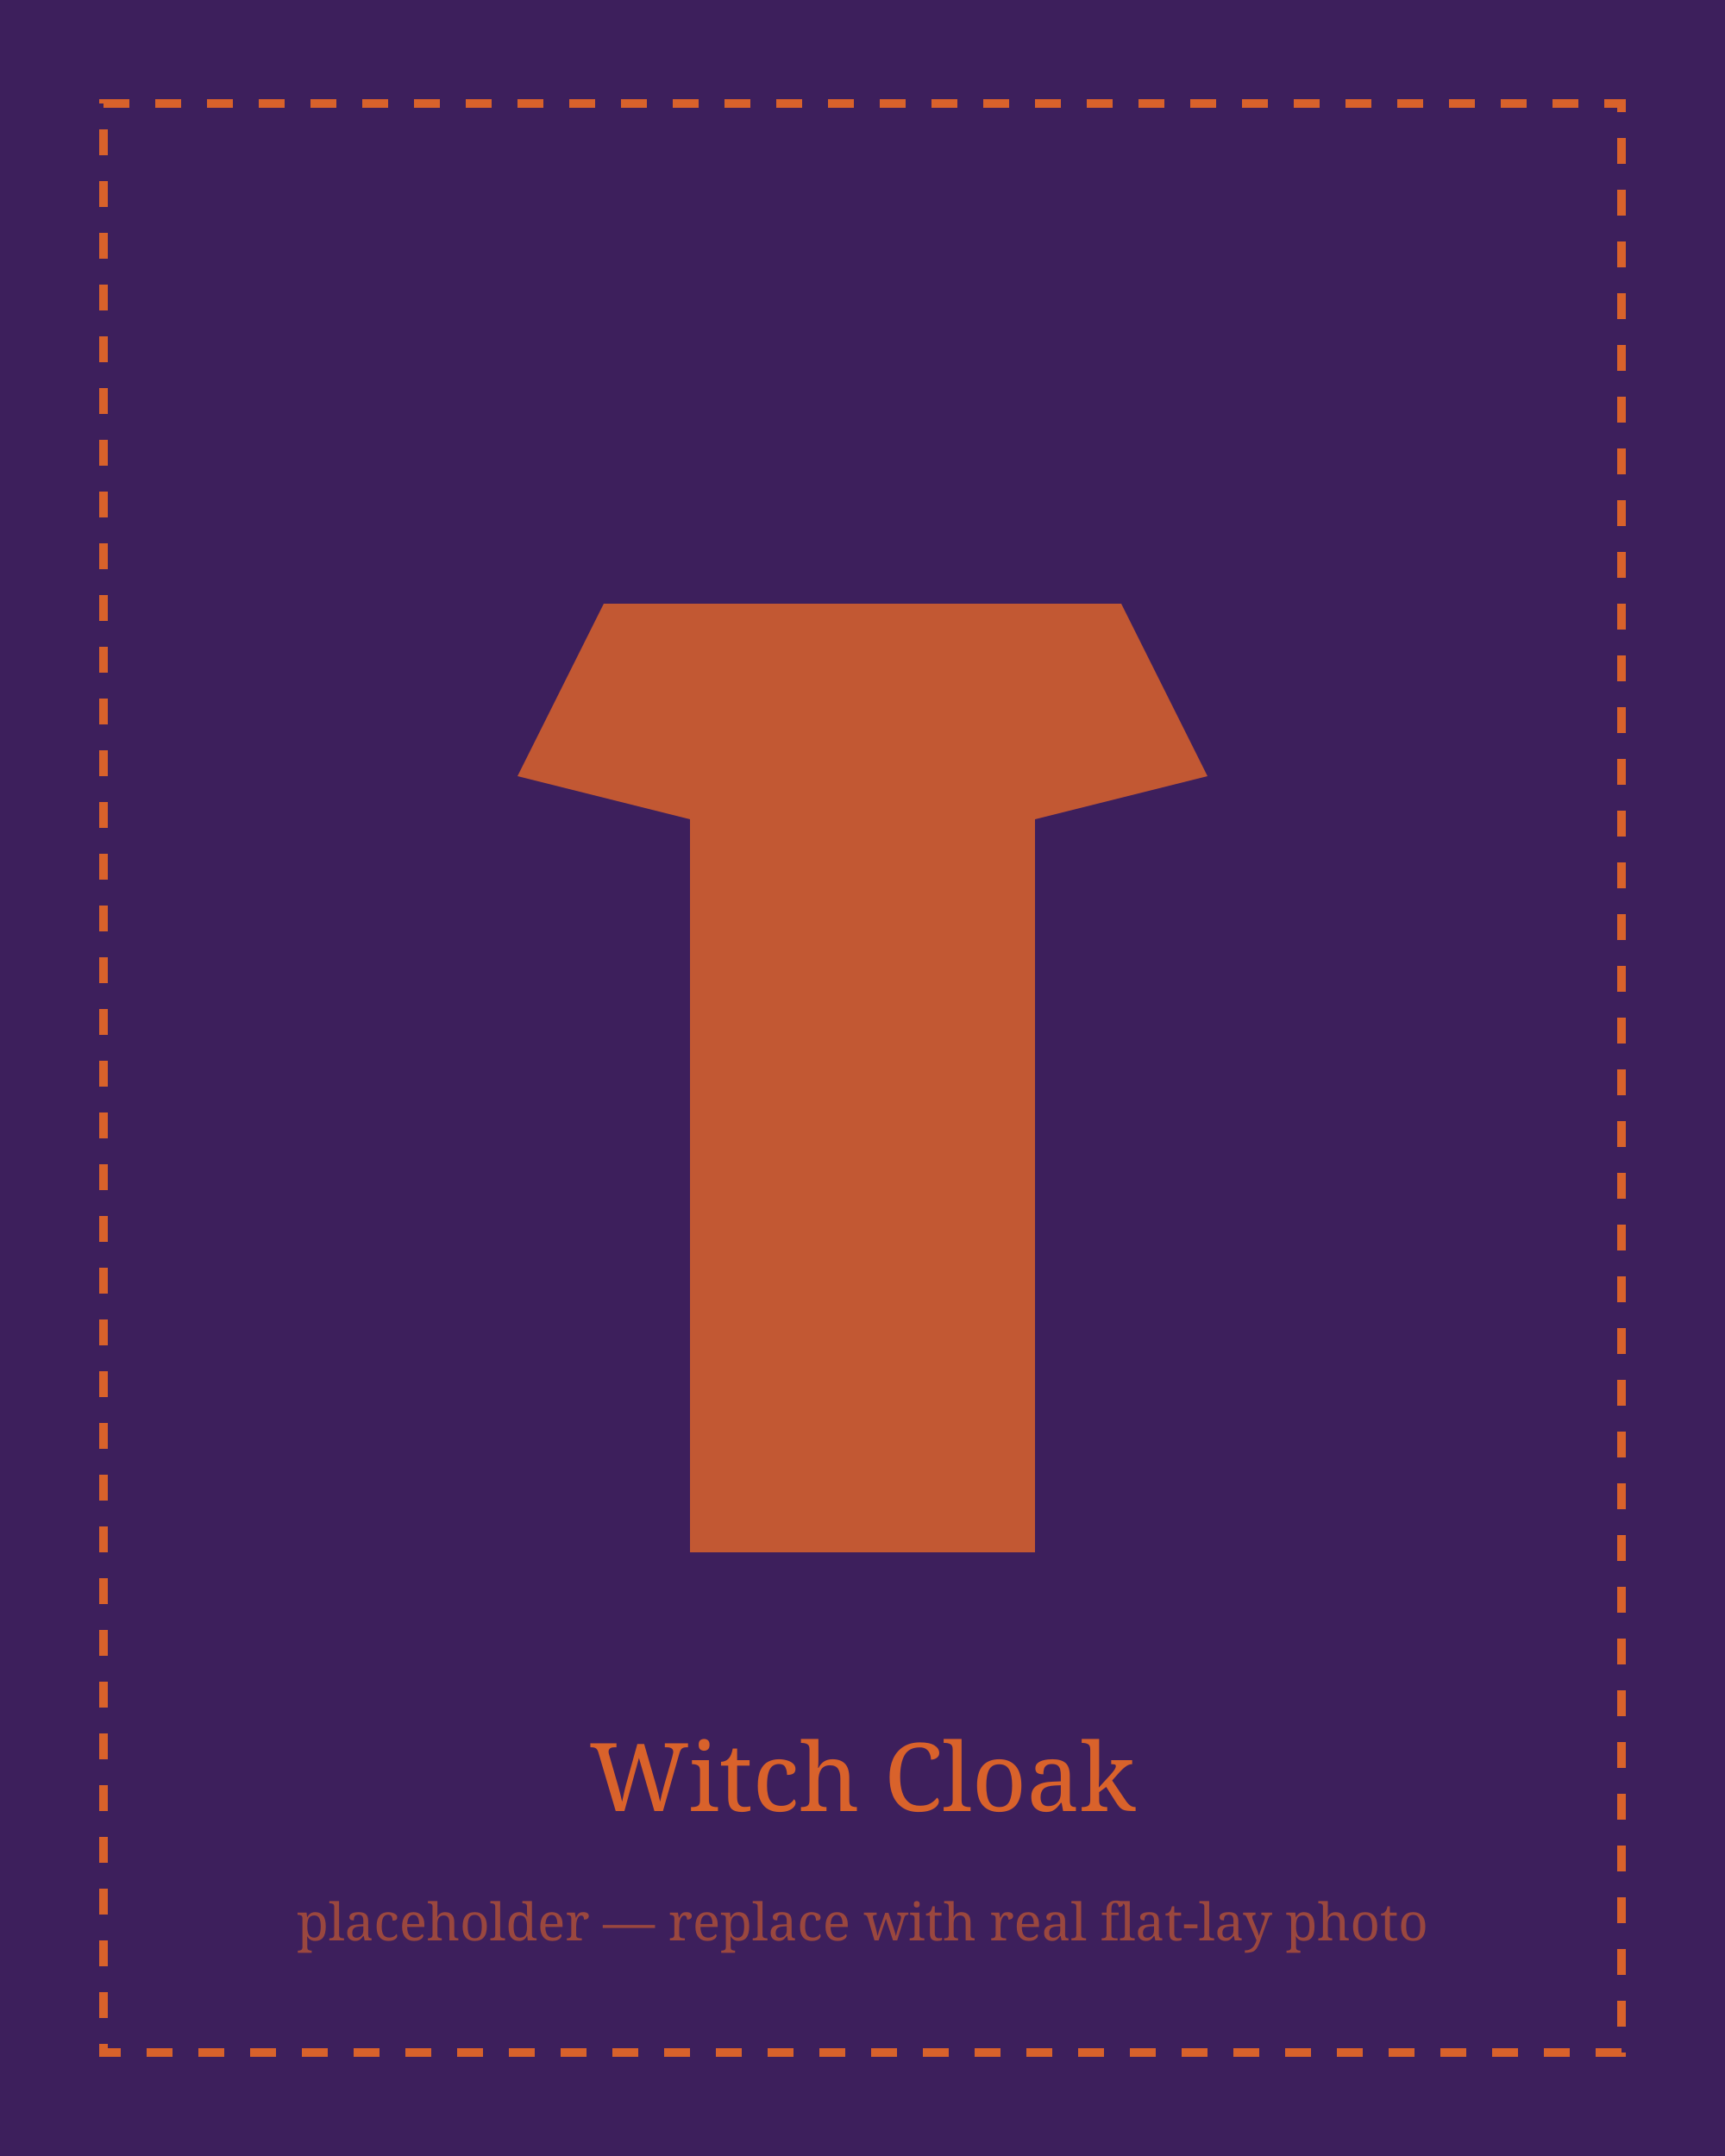
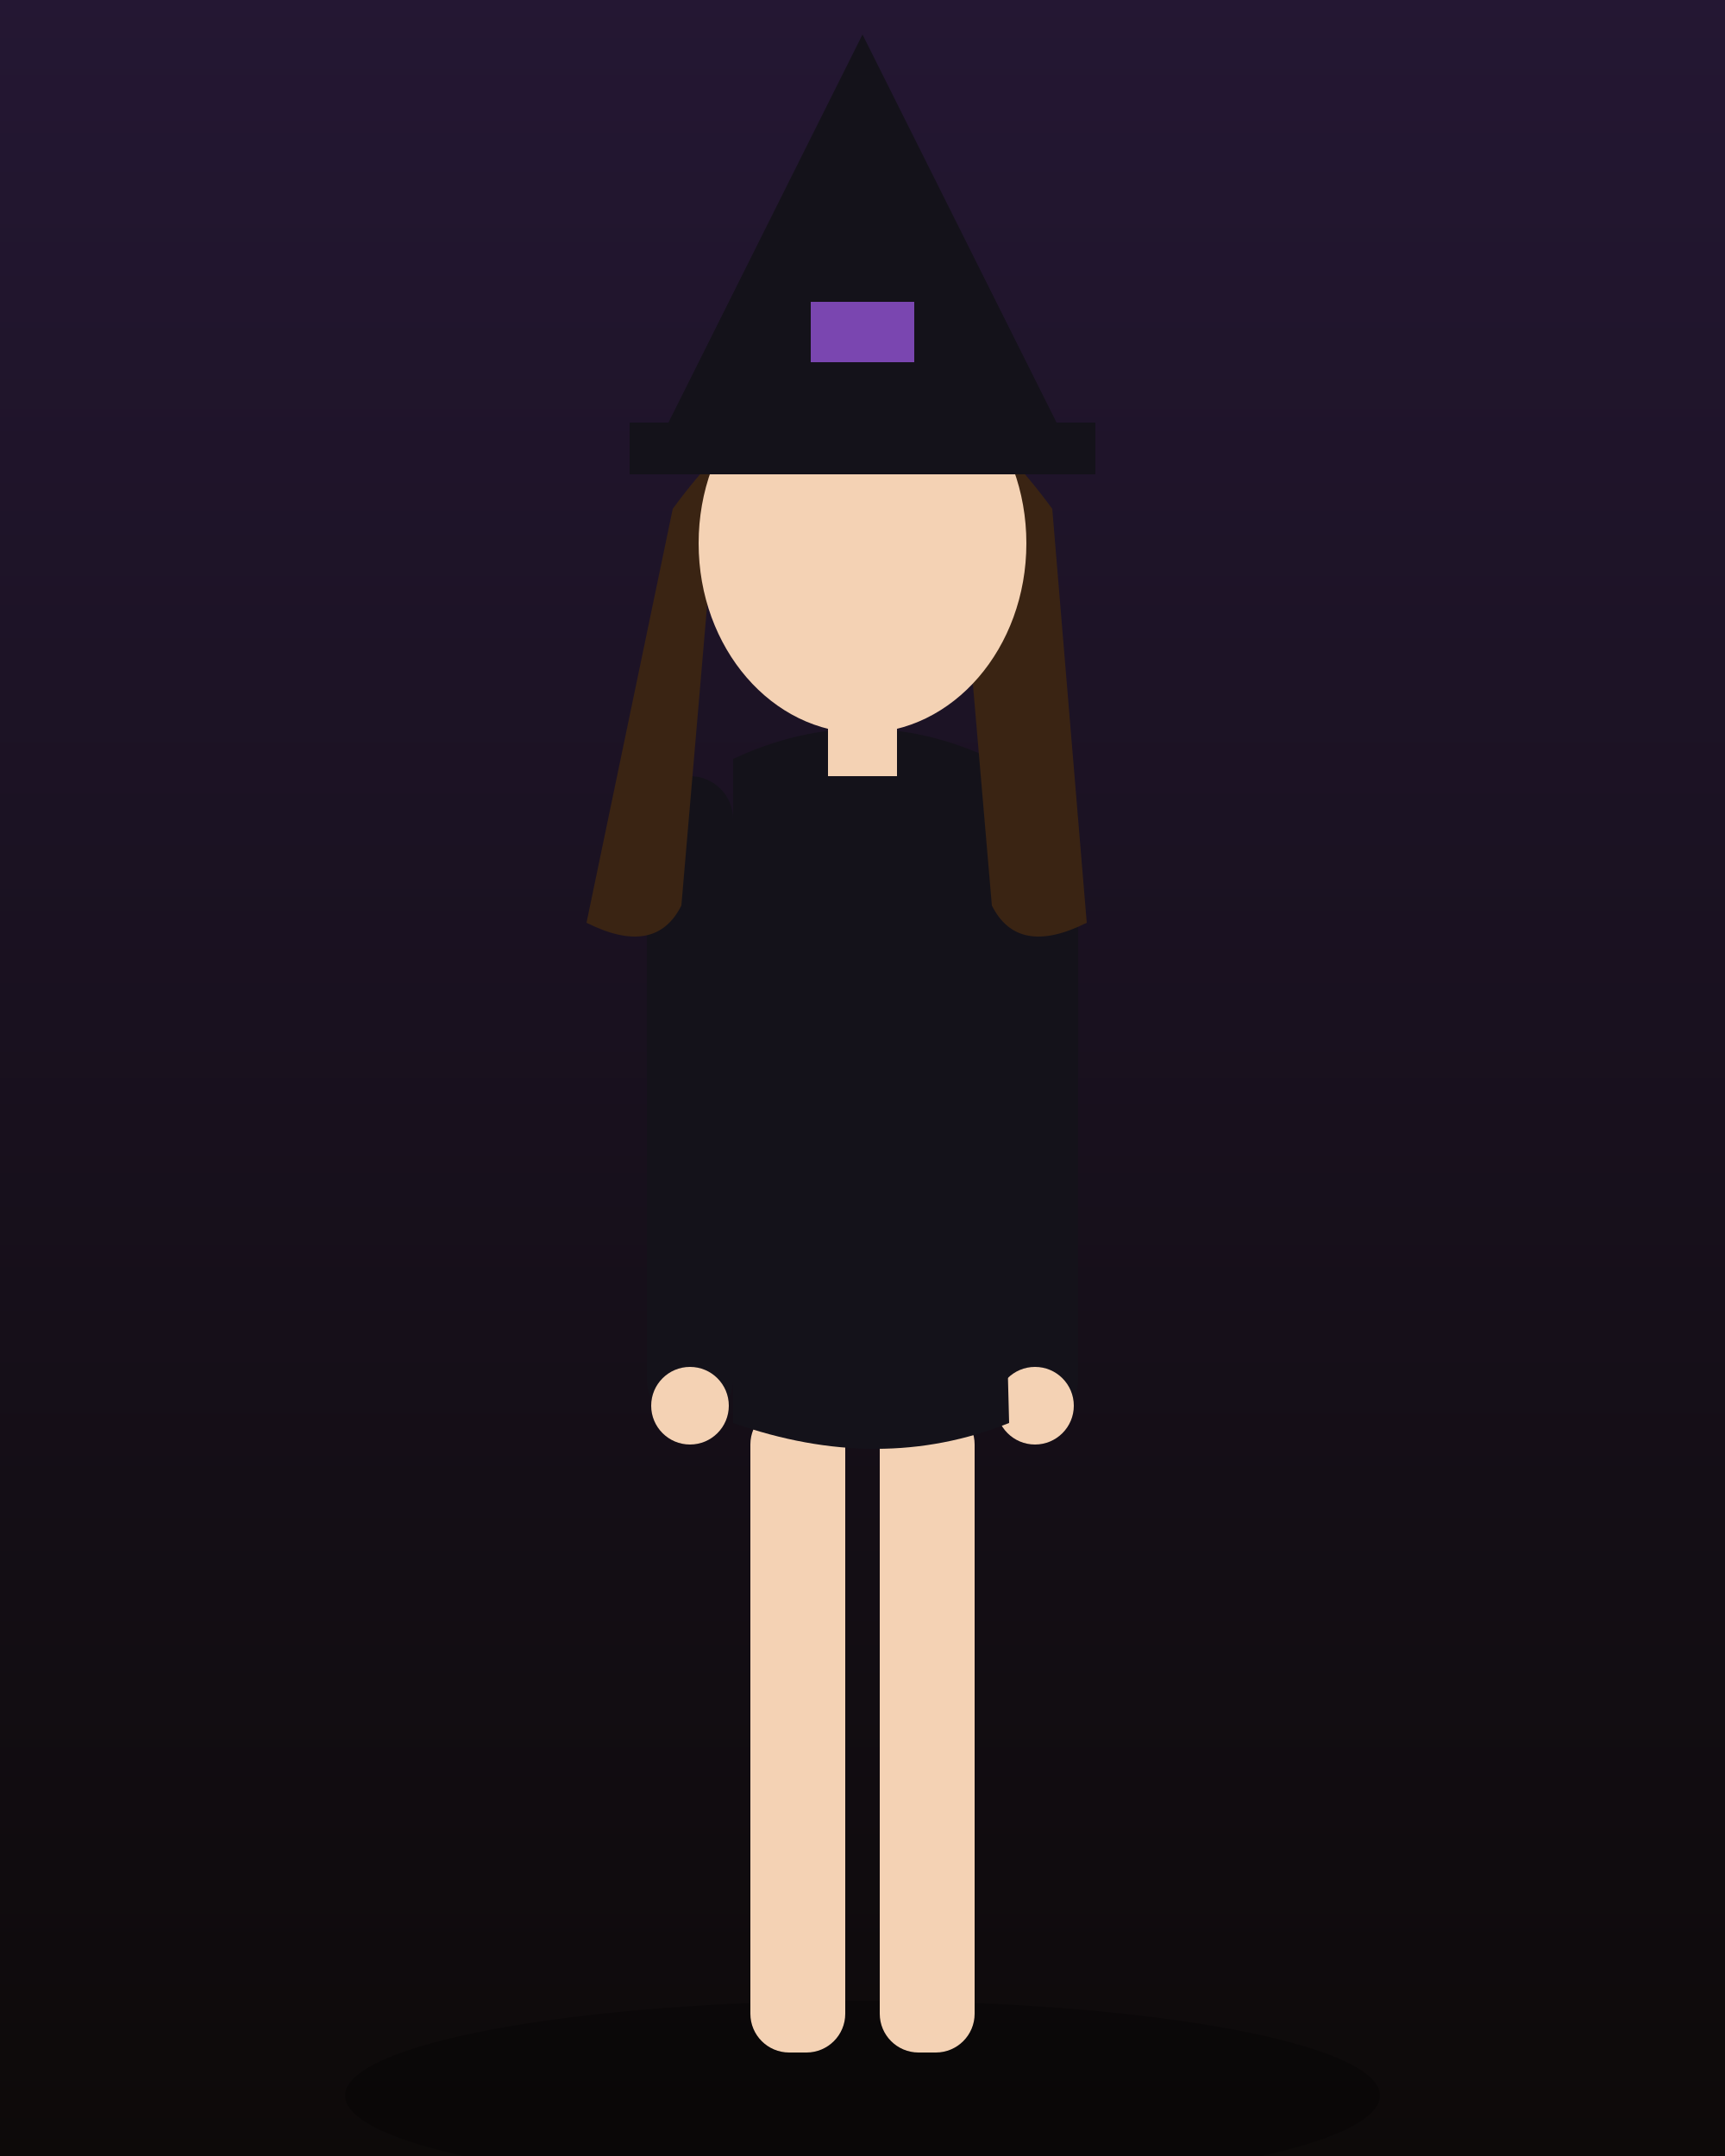
- <svg xmlns="http://www.w3.org/2000/svg" width="400" height="500" viewBox="0 0 400 500">
-   <rect width="400" height="500" fill="#3D1F5C" />
-   <rect x="24" y="24" width="352" height="452" fill="none" stroke="#D9622B" stroke-width="2" stroke-dasharray="6 6" />
-   <g transform="translate(200,220)">
-     <path d="M -60 -80 L 60 -80 L 80 -40 L 40 -30 L 40 140 L -40 140 L -40 -30 L -80 -40 Z" fill="#D9622B" opacity="0.85" />
-   </g>
-   <text x="200" y="420" font-family="Georgia, serif" font-size="22" fill="#D9622B" text-anchor="middle">Witch Cloak</text>
-   <text x="200" y="450" font-family="Georgia, serif" font-size="12" fill="#D9622B" opacity="0.6" text-anchor="middle">placeholder — replace with real flat-lay photo</text>
+ <svg xmlns="http://www.w3.org/2000/svg" width="400" height="500" viewBox="0 0 400 500" role="img" aria-label="Witch Cloak illustration">
+   <defs>
+     <linearGradient id="g-witch" x1="0" y1="0" x2="0" y2="1">
+       <stop offset="0" stop-color="#241733" />
+       <stop offset="1" stop-color="#0d0a09" />
+     </linearGradient>
+   </defs>
+   <rect width="400" height="500" fill="url(#g-witch)" />
+   <ellipse cx="200" cy="486" rx="120" ry="22" fill="#000" opacity="0.25" />
+   <clipPath id="t-witch">
+     <path d="M170 176     q30 -14 60 0     l4 154     q-30 12 -64 0 Z" />
+   </clipPath>
+   <rect x="174" y="326" width="22" height="150" rx="9" fill="#F4D2B4" />
+   <rect x="204" y="326" width="22" height="150" rx="9" fill="#F4D2B4" />
+   <rect x="150" y="180" width="20" height="150" rx="10" fill="#14121A" />
+   <rect x="230" y="180" width="20" height="150" rx="10" fill="#14121A" />
+   <circle cx="160" cy="326" r="9" fill="#F4D2B4" />
+   <circle cx="240" cy="326" r="9" fill="#F4D2B4" />
+   <path d="M170 176     q30 -14 60 0     l4 154     q-30 12 -64 0 Z" fill="#14121A" />
+   <g clip-path="url(#t-witch)" />
+   <rect x="192" y="150" width="16" height="30" fill="#F4D2B4" />
+   <path d="M156 118 q44 -60 88 0 l8 96 q-16 8 -22 -4 l-6 -70 q-28 14 -60 0 l-6 70 q-6 12 -22 4 Z" fill="#3A2413" />
+   <ellipse cx="200" cy="126" rx="38" ry="44" fill="#F4D2B4" />
+   <path d="M166 106 q34 -30 68 0 q-8 -14 -34 -14 q-26 0 -34 14 Z" fill="#3A2413" />
+   <path d="M200 8 L246 100 L154 100 Z" fill="#14121A" />
+   <rect x="146" y="98" width="108" height="12" fill="#14121A" />
+   <rect x="188" y="70" width="24" height="14" fill="#7A46B0" />
</svg>
